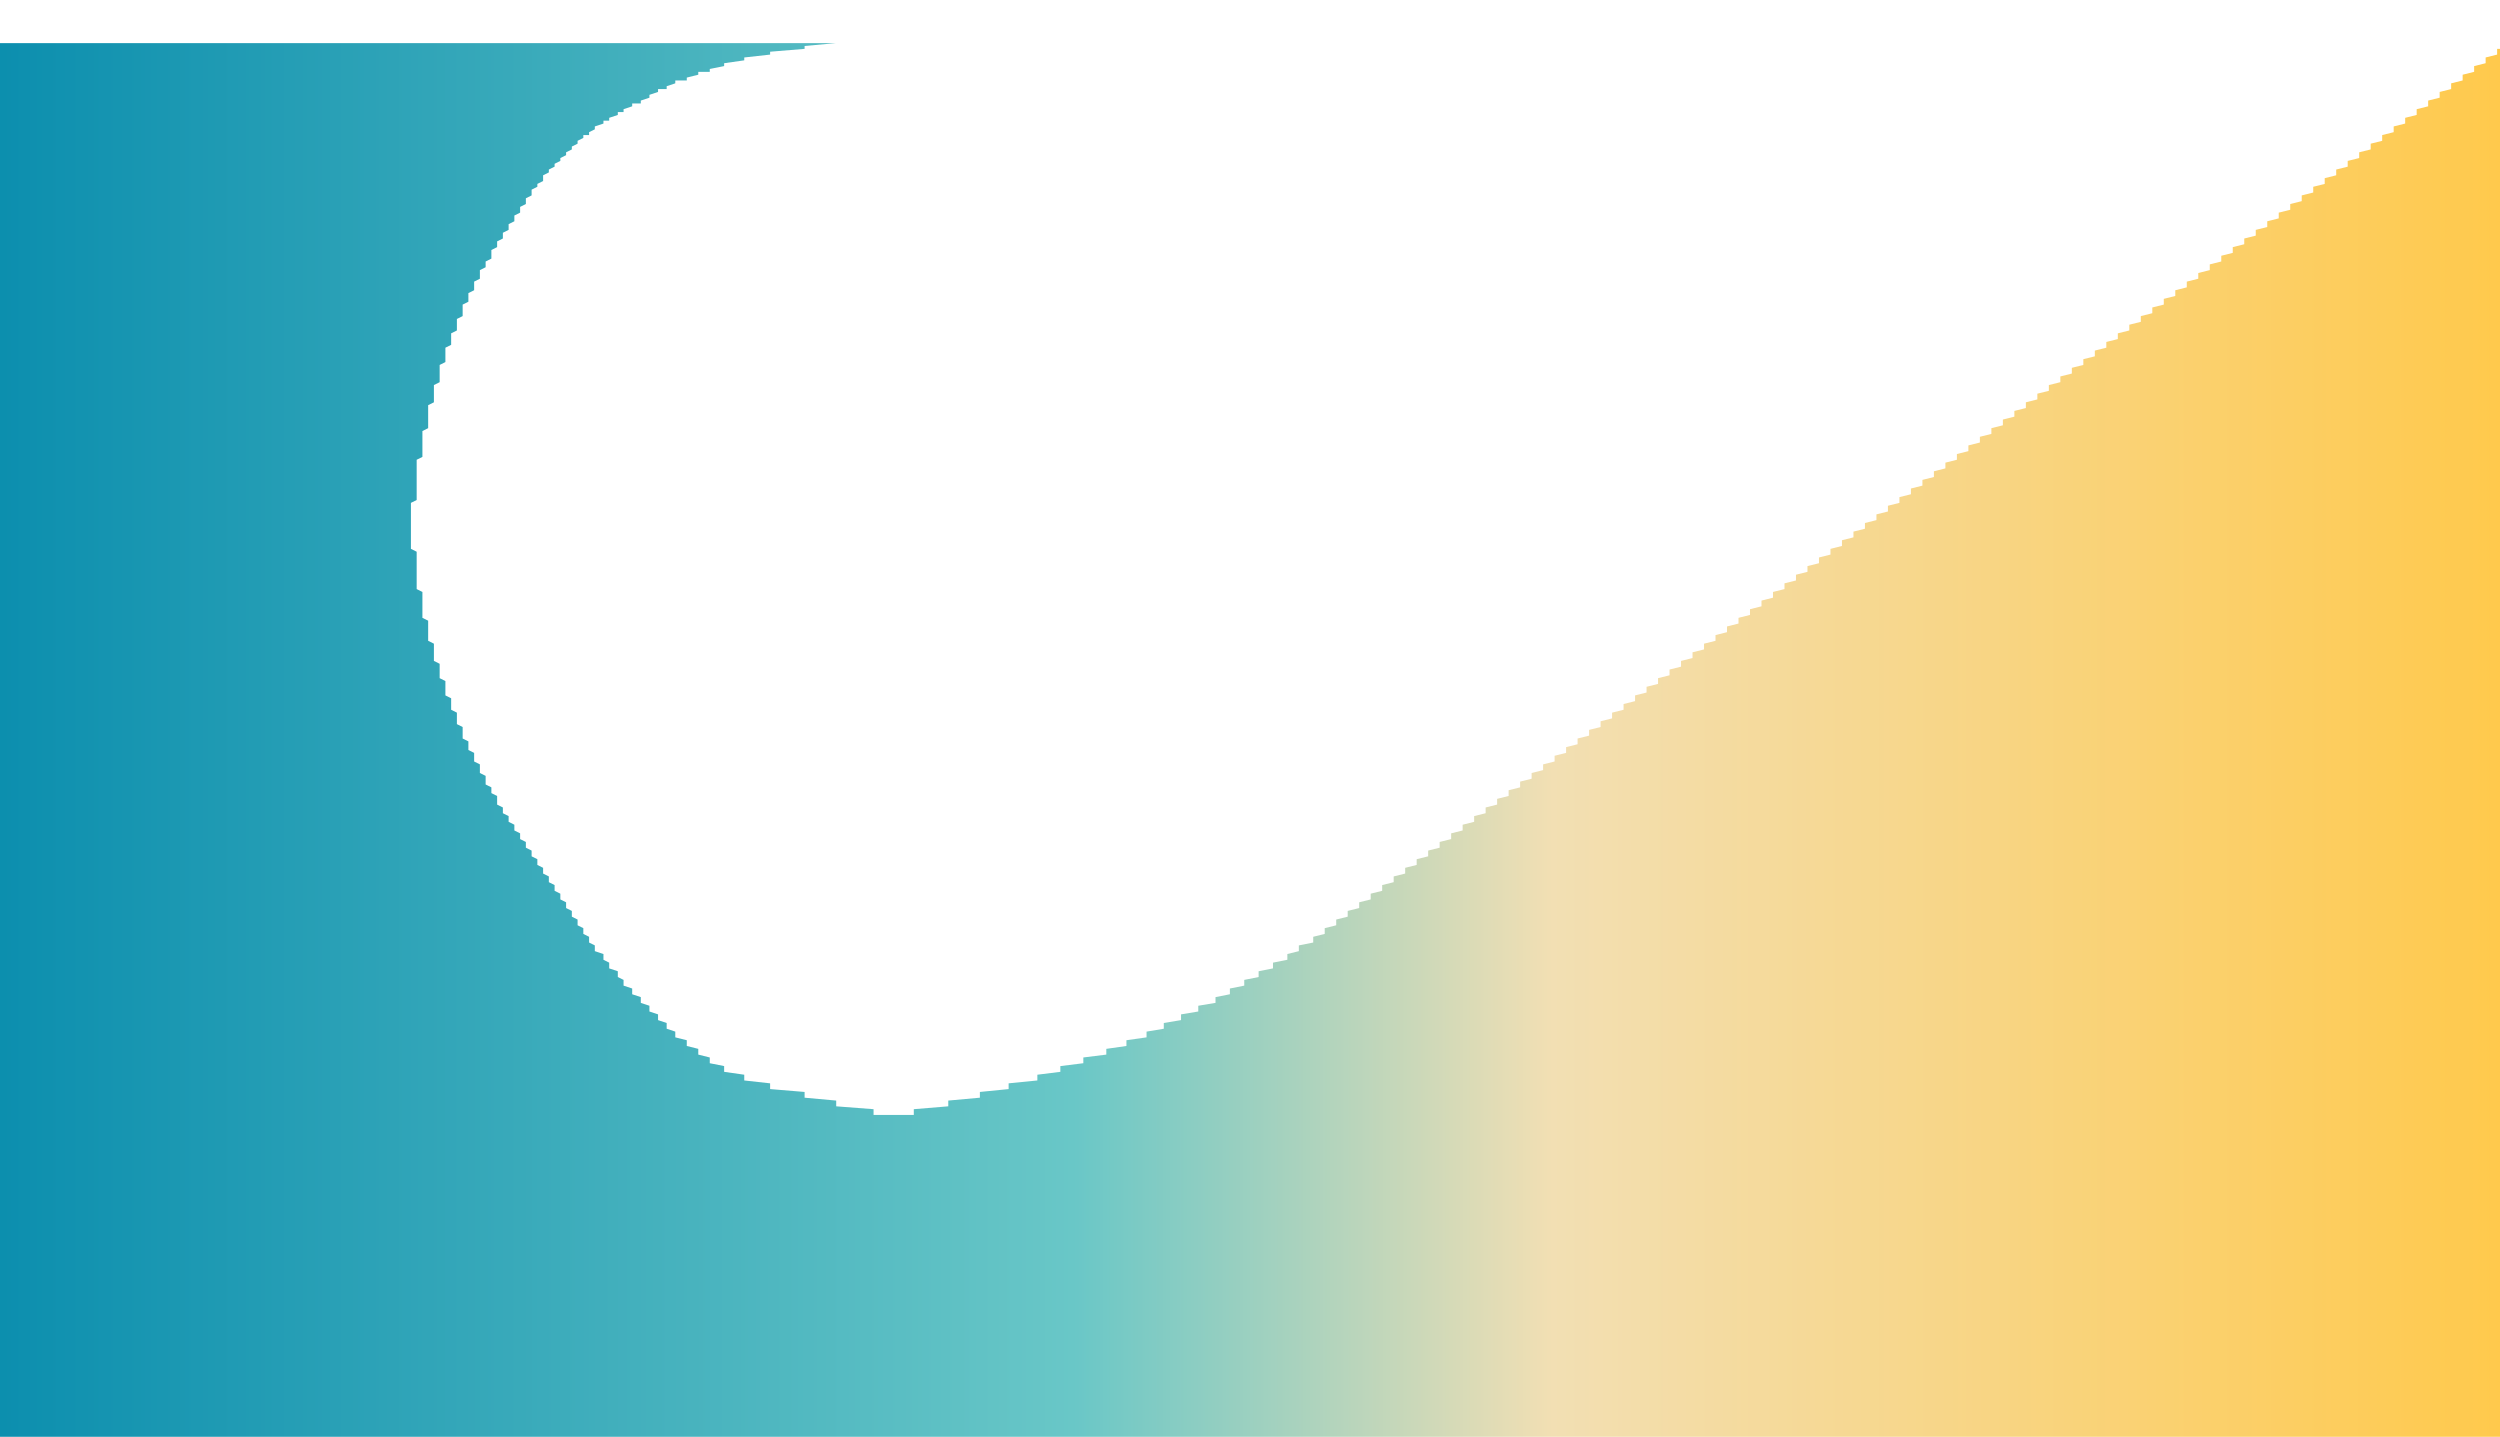
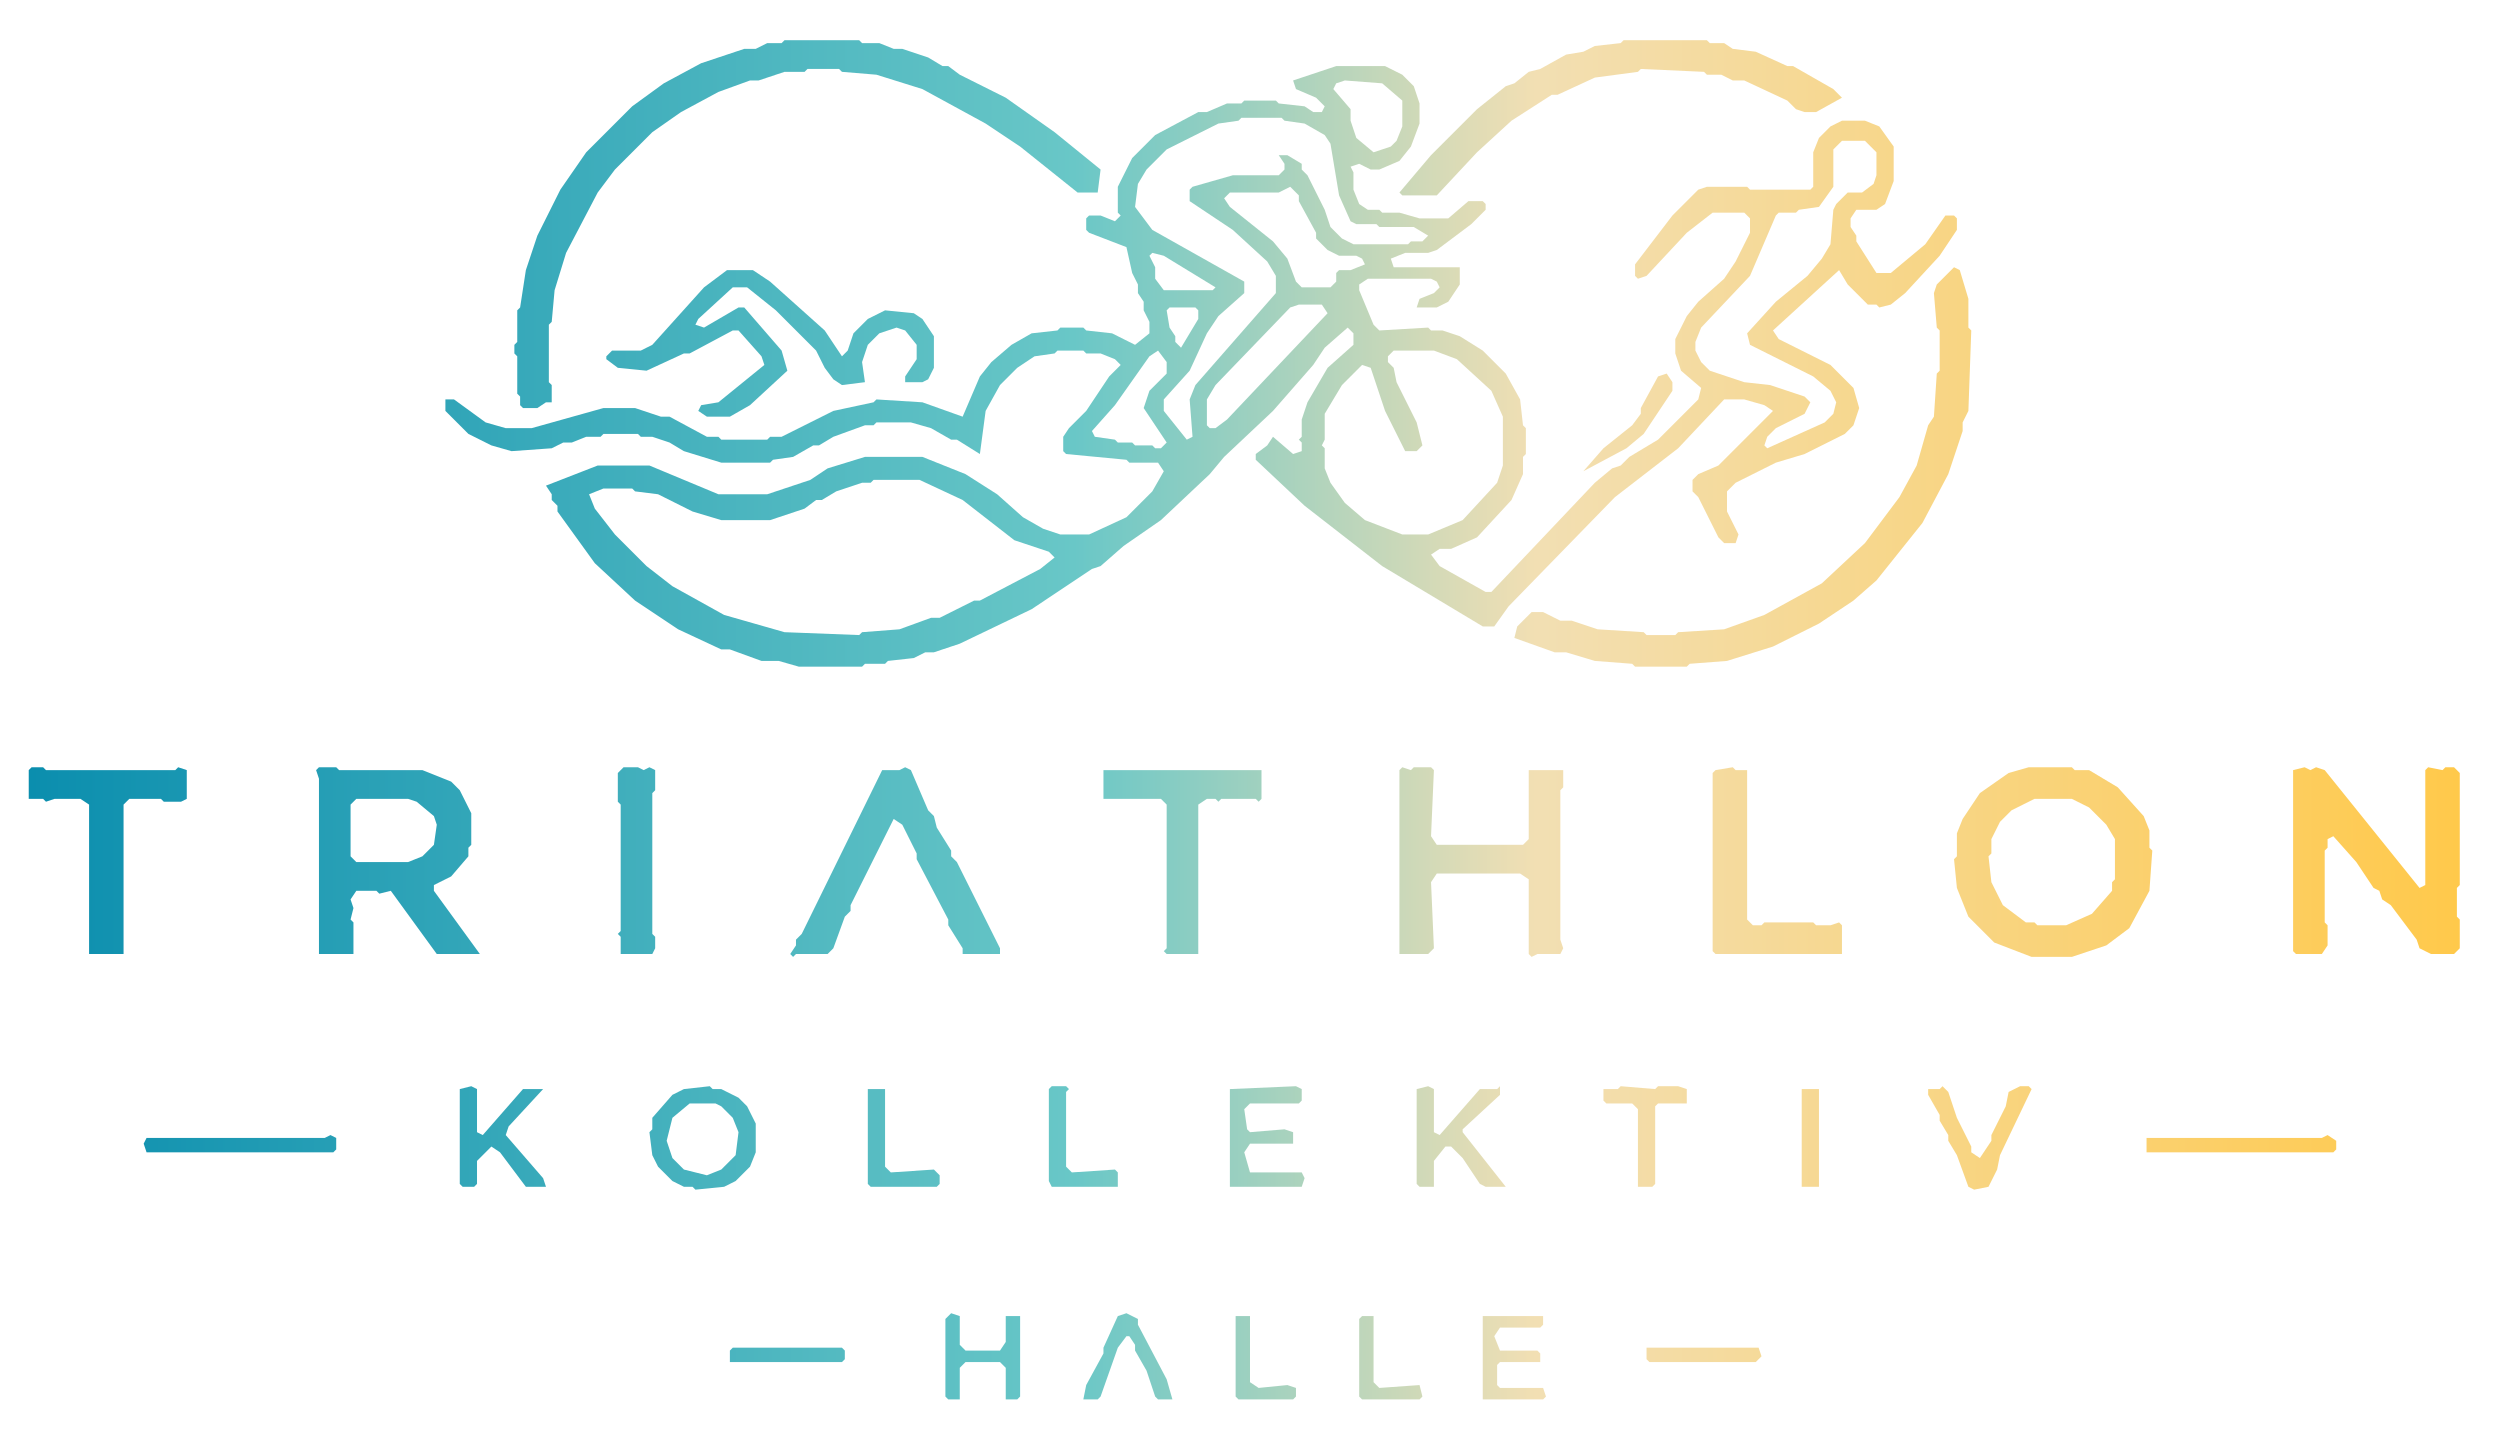
<svg xmlns="http://www.w3.org/2000/svg" viewBox="0 0 870 500" role="img" aria-label="Triathlon Kollektiv Halle">
  <defs>
    <linearGradient id="brandGradient" x1="0" y1="0" x2="1" y2="0">
      <stop offset="0%" stop-color="#0b8eae" />
      <stop offset="43%" stop-color="#69c7c7" />
      <stop offset="62%" stop-color="#f2dfb3" />
      <stop offset="100%" stop-color="#ffc94b" />
    </linearGradient>
  </defs>
-   <path d="M 291 15 L 280 16 L 280 17 L 268 18 L 268 19 L 259 20 L 259 21 L 252 22 L 252 23 L 247 24 L 247 25 L 243 25 L 243 26 L 239 27 L 239 28 L 235 28 L 235 29 L 232 30 L 232 31 L 229 31 L 229 32 L 226 33 L 226 34 L 223 35 L 223 36 L 220 36 L 220 37 L 217 38 L 217 39 L 215 39 L 215 40 L 212 41 L 212 42 L 210 42 L 210 43 L 207 44 L 207 45 L 205 46 L 205 47 L 203 47 L 203 48 L 201 49 L 201 50 L 199 51 L 199 52 L 197 53 L 197 54 L 195 55 L 195 56 L 193 57 L 193 58 L 191 59 L 191 60 L 189 61 L 189 63 L 187 64 L 187 65 L 185 66 L 185 68 L 183 69 L 183 71 L 181 72 L 181 74 L 179 75 L 179 77 L 177 78 L 177 80 L 175 81 L 175 83 L 173 84 L 173 86 L 171 87 L 171 90 L 169 91 L 169 93 L 167 94 L 167 97 L 165 98 L 165 101 L 163 102 L 163 105 L 161 106 L 161 110 L 159 111 L 159 115 L 157 116 L 157 120 L 155 121 L 155 126 L 153 127 L 153 133 L 151 134 L 151 140 L 149 141 L 149 149 L 147 150 L 147 159 L 145 160 L 145 174 L 143 175 L 143 191 L 145 192 L 145 205 L 147 206 L 147 215 L 149 216 L 149 223 L 151 224 L 151 230 L 153 231 L 153 236 L 155 237 L 155 242 L 157 243 L 157 247 L 159 248 L 159 252 L 161 253 L 161 257 L 163 258 L 163 261 L 165 262 L 165 265 L 167 266 L 167 269 L 169 270 L 169 273 L 171 274 L 171 276 L 173 277 L 173 280 L 175 281 L 175 283 L 177 284 L 177 286 L 179 287 L 179 289 L 181 290 L 181 292 L 183 293 L 183 295 L 185 296 L 185 298 L 187 299 L 187 301 L 189 302 L 189 304 L 191 305 L 191 307 L 193 308 L 193 310 L 195 311 L 195 313 L 197 314 L 197 316 L 199 317 L 199 319 L 201 320 L 201 322 L 203 323 L 203 325 L 205 326 L 205 328 L 207 329 L 207 331 L 210 332 L 210 334 L 212 335 L 212 337 L 215 338 L 215 340 L 217 341 L 217 343 L 220 344 L 220 346 L 223 347 L 223 349 L 226 350 L 226 352 L 229 353 L 229 355 L 232 356 L 232 358 L 235 359 L 235 361 L 239 362 L 239 364 L 243 365 L 243 367 L 247 368 L 247 370 L 252 371 L 252 373 L 259 374 L 259 376 L 268 377 L 268 379 L 280 380 L 280 382 L 291 383 L 291 385 L 304 386 L 304 388 L 318 388 L 318 386 L 330 385 L 330 383 L 341 382 L 341 380 L 351 379 L 351 377 L 361 376 L 361 374 L 369 373 L 369 371 L 377 370 L 377 368 L 385 367 L 385 365 L 392 364 L 392 362 L 399 361 L 399 359 L 405 358 L 405 356 L 411 355 L 411 353 L 417 352 L 417 350 L 423 349 L 423 347 L 428 346 L 428 344 L 433 343 L 433 341 L 438 340 L 438 338 L 443 337 L 443 335 L 448 334 L 448 332 L 452 331 L 452 329 L 457 328 L 457 326 L 461 325 L 461 323 L 465 322 L 465 320 L 469 319 L 469 317 L 473 316 L 473 314 L 477 313 L 477 311 L 481 310 L 481 308 L 485 307 L 485 305 L 489 304 L 489 302 L 493 301 L 493 299 L 497 298 L 497 296 L 501 295 L 501 293 L 505 292 L 505 290 L 509 289 L 509 287 L 513 286 L 513 284 L 517 283 L 517 281 L 521 280 L 521 278 L 525 277 L 525 275 L 529 274 L 529 272 L 533 271 L 533 269 L 537 268 L 537 266 L 541 265 L 541 263 L 545 262 L 545 260 L 549 259 L 549 257 L 553 256 L 553 254 L 557 253 L 557 251 L 561 250 L 561 248 L 565 247 L 565 245 L 569 244 L 569 242 L 573 241 L 573 239 L 577 238 L 577 236 L 581 235 L 581 233 L 585 232 L 585 230 L 589 229 L 589 227 L 593 226 L 593 224 L 597 223 L 597 221 L 601 220 L 601 218 L 605 217 L 605 215 L 609 214 L 609 212 L 613 211 L 613 209 L 617 208 L 617 206 L 621 205 L 621 203 L 625 202 L 625 200 L 629 199 L 629 197 L 633 196 L 633 194 L 637 193 L 637 191 L 641 190 L 641 188 L 645 187 L 645 185 L 649 184 L 649 182 L 653 181 L 653 179 L 657 178 L 657 176 L 661 175 L 661 173 L 665 172 L 665 170 L 669 169 L 669 167 L 673 166 L 673 164 L 677 163 L 677 161 L 681 160 L 681 158 L 685 157 L 685 155 L 689 154 L 689 152 L 693 151 L 693 149 L 697 148 L 697 146 L 701 145 L 701 143 L 705 142 L 705 140 L 709 139 L 709 137 L 713 136 L 713 134 L 717 133 L 717 131 L 721 130 L 721 128 L 725 127 L 725 125 L 729 124 L 729 122 L 733 121 L 733 119 L 737 118 L 737 116 L 741 115 L 741 113 L 745 112 L 745 110 L 749 109 L 749 107 L 753 106 L 753 104 L 757 103 L 757 101 L 761 100 L 761 98 L 765 97 L 765 95 L 769 94 L 769 92 L 773 91 L 773 89 L 777 88 L 777 86 L 781 85 L 781 83 L 785 82 L 785 80 L 789 79 L 789 77 L 793 76 L 793 74 L 797 73 L 797 71 L 801 70 L 801 68 L 805 67 L 805 65 L 809 64 L 809 62 L 813 61 L 813 59 L 817 58 L 817 56 L 821 55 L 821 53 L 825 52 L 825 50 L 829 49 L 829 47 L 833 46 L 833 44 L 837 43 L 837 41 L 841 40 L 841 38 L 845 37 L 845 35 L 849 34 L 849 32 L 853 31 L 853 29 L 857 28 L 857 26 L 861 25 L 861 23 L 865 22 L 865 20 L 869 19 L 869 17 L 870 17 L 870 500 L 0 500 L 0 15 Z" fill="url(#brandGradient)" fill-rule="evenodd" />
+   <path d="M 573 469 L 573 473 L 574 474 L 611 474 L 613 472 L 612 469 Z M 254 470 L 254 474 L 293 474 L 294 473 L 294 470 L 293 469 L 255 469 Z M 516 458 L 516 487 L 537 487 L 538 486 L 537 483 L 522 483 L 521 482 L 521 475 L 522 474 L 536 474 L 536 471 L 535 470 L 522 470 L 520 465 L 522 462 L 536 462 L 537 461 L 537 458 Z M 474 458 L 473 459 L 473 486 L 474 487 L 494 487 L 495 486 L 494 482 L 480 483 L 478 481 L 478 458 Z M 430 458 L 430 486 L 431 487 L 450 487 L 451 486 L 451 483 L 448 482 L 438 483 L 435 481 L 435 458 Z M 389 458 L 384 469 L 384 471 L 378 482 L 377 487 L 382 487 L 383 486 L 389 469 L 392 465 L 393 465 L 395 468 L 395 470 L 399 477 L 402 486 L 403 487 L 408 487 L 406 480 L 396 461 L 396 459 L 392 457 Z M 331 457 L 329 459 L 329 486 L 330 487 L 334 487 L 334 476 L 336 474 L 348 474 L 350 476 L 350 487 L 354 487 L 355 486 L 355 458 L 350 458 L 350 467 L 348 470 L 336 470 L 334 468 L 334 458 Z M 813 397 L 810 395 L 808 396 L 747 396 L 747 401 L 812 401 L 813 400 Z M 117 400 L 117 396 L 115 395 L 113 396 L 51 396 L 50 398 L 51 401 L 116 401 Z M 627 379 L 627 413 L 633 413 L 633 379 Z M 302 379 L 302 412 L 303 413 L 326 413 L 327 412 L 327 409 L 325 407 L 310 408 L 308 406 L 308 379 Z M 671 379 L 671 381 L 675 388 L 675 390 L 678 395 L 678 397 L 681 402 L 685 413 L 687 414 L 692 413 L 695 407 L 696 402 L 707 379 L 706 378 L 703 378 L 699 380 L 698 385 L 693 395 L 693 397 L 689 403 L 686 401 L 686 399 L 681 389 L 678 380 L 676 378 L 675 379 Z M 558 379 L 558 383 L 559 384 L 568 384 L 570 386 L 570 413 L 575 413 L 576 412 L 576 385 L 577 384 L 587 384 L 587 379 L 584 378 L 577 378 L 576 379 L 564 378 L 563 379 Z M 493 379 L 493 412 L 494 413 L 499 413 L 499 404 L 503 399 L 505 399 L 509 403 L 515 412 L 517 413 L 524 413 L 509 394 L 509 393 L 522 381 L 522 378 L 521 379 L 515 379 L 501 395 L 499 394 L 499 379 L 497 378 Z M 453 379 L 451 378 L 428 379 L 428 413 L 453 413 L 454 410 L 453 408 L 435 408 L 433 401 L 435 398 L 450 398 L 450 394 L 447 393 L 435 394 L 434 393 L 433 386 L 435 384 L 452 384 L 453 383 Z M 366 378 L 365 379 L 365 411 L 366 413 L 389 413 L 389 408 L 388 407 L 373 408 L 371 406 L 371 380 L 372 379 L 371 378 Z M 238 379 L 234 381 L 227 389 L 227 393 L 226 394 L 227 402 L 229 406 L 234 411 L 238 413 L 241 413 L 242 414 L 252 413 L 256 411 L 261 406 L 263 401 L 263 391 L 260 385 L 257 382 L 251 379 L 248 379 L 247 378 Z M 240 384 L 249 384 L 251 385 L 255 389 L 257 394 L 256 402 L 251 407 L 246 409 L 238 407 L 234 403 L 232 397 L 234 389 Z M 160 379 L 160 412 L 161 413 L 165 413 L 166 412 L 166 404 L 171 399 L 174 401 L 183 413 L 190 413 L 189 410 L 176 395 L 177 392 L 189 379 L 182 379 L 168 395 L 166 394 L 166 379 L 164 378 Z M 384 268 L 384 278 L 404 278 L 406 280 L 406 330 L 405 331 L 406 332 L 417 332 L 417 280 L 420 278 L 423 278 L 424 279 L 425 278 L 437 278 L 438 279 L 439 278 L 439 268 Z M 798 268 L 798 331 L 799 332 L 808 332 L 810 329 L 810 322 L 809 321 L 809 296 L 810 295 L 810 292 L 812 291 L 820 300 L 826 309 L 828 310 L 829 313 L 832 315 L 841 327 L 842 330 L 846 332 L 854 332 L 856 330 L 856 320 L 855 319 L 855 309 L 856 308 L 856 269 L 854 267 L 851 267 L 850 268 L 845 267 L 844 268 L 844 308 L 842 309 L 809 268 L 806 267 L 804 268 L 802 267 Z M 699 269 L 689 276 L 683 285 L 681 290 L 681 298 L 680 299 L 681 309 L 685 319 L 694 328 L 707 333 L 721 333 L 733 329 L 741 323 L 748 310 L 749 296 L 748 295 L 748 289 L 746 284 L 737 274 L 727 268 L 722 268 L 721 267 L 706 267 Z M 708 278 L 721 278 L 727 281 L 733 287 L 736 292 L 736 306 L 735 307 L 735 310 L 728 318 L 719 322 L 709 322 L 708 321 L 705 321 L 697 315 L 693 307 L 692 298 L 693 297 L 693 292 L 696 286 L 700 282 Z M 597 268 L 596 269 L 596 331 L 597 332 L 641 332 L 641 322 L 640 321 L 637 322 L 632 322 L 631 321 L 614 321 L 613 322 L 610 322 L 608 320 L 608 268 L 604 268 L 603 267 Z M 488 267 L 487 268 L 487 332 L 497 332 L 499 330 L 498 307 L 500 304 L 529 304 L 532 306 L 532 332 L 533 333 L 535 332 L 543 332 L 544 330 L 543 327 L 543 275 L 544 274 L 544 268 L 532 268 L 532 292 L 530 294 L 500 294 L 498 291 L 499 268 L 498 267 L 492 267 L 491 268 Z M 317 268 L 315 267 L 313 268 L 307 268 L 279 325 L 277 327 L 277 329 L 275 332 L 276 333 L 277 332 L 288 332 L 290 330 L 294 319 L 296 317 L 296 315 L 311 285 L 314 287 L 319 297 L 319 299 L 330 320 L 330 322 L 335 330 L 335 332 L 348 332 L 348 330 L 333 300 L 331 298 L 331 296 L 326 288 L 325 284 L 323 282 Z M 217 267 L 215 269 L 215 279 L 216 280 L 216 324 L 215 325 L 216 326 L 216 332 L 227 332 L 228 330 L 228 326 L 227 325 L 227 276 L 228 275 L 228 268 L 226 267 L 224 268 L 222 267 Z M 111 267 L 110 268 L 111 271 L 111 332 L 123 332 L 123 321 L 122 320 L 123 316 L 122 313 L 124 310 L 131 310 L 132 311 L 136 310 L 152 332 L 167 332 L 151 310 L 151 308 L 157 305 L 163 298 L 163 295 L 164 294 L 164 283 L 160 275 L 157 272 L 147 268 L 118 268 L 117 267 Z M 122 280 L 124 278 L 142 278 L 145 279 L 151 284 L 152 287 L 151 294 L 147 298 L 142 300 L 124 300 L 122 298 Z M 11 267 L 10 268 L 10 278 L 15 278 L 16 279 L 19 278 L 28 278 L 31 280 L 31 332 L 43 332 L 43 280 L 45 278 L 56 278 L 57 279 L 63 279 L 65 278 L 65 268 L 62 267 L 61 268 L 16 268 L 15 267 Z M 580 130 L 577 131 L 571 142 L 571 144 L 568 148 L 558 156 L 551 164 L 566 156 L 572 151 L 582 136 L 582 133 Z M 211 124 L 211 125 L 215 128 L 225 129 L 238 123 L 240 123 L 255 115 L 257 115 L 265 124 L 266 127 L 250 140 L 244 141 L 243 143 L 246 145 L 254 145 L 261 141 L 274 129 L 272 122 L 259 107 L 257 107 L 245 114 L 242 113 L 243 111 L 255 100 L 260 100 L 270 108 L 284 122 L 287 128 L 290 132 L 293 134 L 301 133 L 300 126 L 302 120 L 306 116 L 312 114 L 315 115 L 319 120 L 319 125 L 315 131 L 315 133 L 321 133 L 323 132 L 325 128 L 325 117 L 321 111 L 318 109 L 308 108 L 302 111 L 297 116 L 295 122 L 293 124 L 287 115 L 268 98 L 262 94 L 253 94 L 245 100 L 227 120 L 223 122 L 213 122 Z M 682 94 L 680 93 L 674 99 L 673 102 L 674 114 L 675 115 L 675 129 L 674 130 L 673 145 L 671 148 L 667 162 L 661 173 L 649 189 L 634 203 L 614 214 L 600 219 L 584 220 L 583 221 L 573 221 L 572 220 L 556 219 L 547 216 L 543 216 L 537 213 L 533 213 L 528 218 L 527 222 L 541 227 L 545 227 L 555 230 L 568 231 L 569 232 L 587 232 L 588 231 L 601 230 L 617 225 L 633 217 L 645 209 L 653 202 L 669 182 L 678 165 L 683 150 L 683 147 L 685 143 L 686 115 L 685 114 L 685 104 Z M 681 76 L 680 75 L 677 75 L 670 85 L 658 95 L 653 95 L 646 84 L 646 82 L 644 79 L 644 76 L 646 73 L 653 73 L 656 71 L 659 63 L 659 51 L 654 44 L 649 42 L 641 42 L 637 44 L 633 48 L 631 53 L 631 65 L 630 66 L 609 66 L 608 65 L 594 65 L 591 66 L 582 75 L 569 92 L 569 96 L 570 97 L 573 96 L 587 81 L 596 74 L 607 74 L 609 76 L 609 81 L 604 91 L 600 97 L 591 105 L 587 110 L 583 118 L 583 123 L 585 129 L 592 135 L 591 139 L 577 153 L 567 159 L 564 162 L 561 163 L 555 168 L 519 206 L 517 206 L 501 197 L 498 193 L 501 191 L 505 191 L 514 187 L 526 174 L 530 165 L 530 159 L 531 158 L 531 149 L 530 148 L 529 139 L 524 130 L 516 122 L 508 117 L 502 115 L 498 115 L 497 114 L 480 115 L 478 113 L 473 101 L 473 99 L 476 97 L 498 97 L 500 98 L 501 100 L 499 102 L 494 104 L 493 107 L 500 107 L 504 105 L 508 99 L 508 93 L 485 93 L 484 90 L 489 88 L 497 88 L 500 87 L 512 78 L 517 73 L 517 71 L 516 70 L 511 70 L 504 76 L 494 76 L 487 74 L 481 74 L 480 73 L 476 73 L 473 71 L 471 66 L 471 60 L 470 58 L 473 57 L 477 59 L 480 59 L 487 56 L 491 51 L 494 43 L 494 36 L 492 30 L 488 26 L 482 23 L 465 23 L 450 28 L 451 31 L 458 34 L 461 37 L 460 39 L 457 39 L 454 37 L 445 36 L 444 35 L 433 35 L 432 36 L 427 36 L 420 39 L 417 39 L 402 47 L 394 55 L 389 65 L 389 74 L 390 75 L 388 77 L 383 75 L 379 75 L 378 76 L 378 80 L 379 81 L 392 86 L 394 95 L 396 99 L 396 102 L 398 105 L 398 108 L 400 112 L 400 116 L 395 120 L 387 116 L 378 115 L 377 114 L 369 114 L 368 115 L 359 116 L 352 120 L 345 126 L 341 131 L 335 145 L 321 140 L 305 139 L 304 140 L 290 143 L 272 152 L 268 152 L 267 153 L 251 153 L 250 152 L 246 152 L 233 145 L 230 145 L 221 142 L 210 142 L 185 149 L 176 149 L 169 147 L 158 139 L 155 139 L 155 143 L 163 151 L 171 155 L 178 157 L 192 156 L 196 154 L 199 154 L 204 152 L 209 152 L 210 151 L 222 151 L 223 152 L 227 152 L 233 154 L 238 157 L 251 161 L 268 161 L 269 160 L 276 159 L 283 155 L 285 155 L 290 152 L 301 148 L 304 148 L 305 147 L 317 147 L 324 149 L 331 153 L 333 153 L 341 158 L 343 143 L 348 134 L 354 128 L 360 124 L 367 123 L 368 122 L 377 122 L 378 123 L 383 123 L 388 125 L 390 127 L 386 131 L 378 143 L 372 149 L 370 152 L 370 157 L 371 158 L 392 160 L 393 161 L 403 161 L 405 164 L 401 171 L 392 180 L 379 186 L 369 186 L 363 184 L 356 180 L 347 172 L 336 165 L 321 159 L 301 159 L 288 163 L 282 167 L 267 172 L 250 172 L 226 162 L 208 162 L 190 169 L 192 172 L 192 174 L 194 176 L 194 178 L 207 196 L 221 209 L 236 219 L 251 226 L 254 226 L 265 230 L 271 230 L 278 232 L 300 232 L 301 231 L 308 231 L 309 230 L 318 229 L 322 227 L 325 227 L 334 224 L 359 212 L 380 198 L 383 197 L 391 190 L 404 181 L 421 165 L 426 159 L 443 143 L 457 127 L 461 121 L 469 114 L 471 116 L 471 120 L 462 128 L 455 140 L 453 146 L 453 152 L 452 153 L 453 154 L 453 157 L 450 158 L 443 152 L 441 155 L 437 158 L 437 160 L 454 176 L 481 197 L 516 218 L 520 218 L 525 211 L 562 173 L 584 156 L 600 139 L 607 139 L 614 141 L 617 143 L 598 162 L 591 165 L 589 167 L 589 171 L 591 173 L 598 187 L 600 189 L 604 189 L 605 186 L 601 178 L 601 171 L 604 168 L 618 161 L 628 158 L 642 151 L 645 148 L 647 142 L 645 135 L 637 127 L 619 118 L 617 115 L 640 94 L 643 99 L 650 106 L 653 106 L 654 107 L 658 106 L 663 102 L 675 89 L 681 80 Z M 367 194 L 362 198 L 341 209 L 339 209 L 327 215 L 324 215 L 313 219 L 300 220 L 299 221 L 273 220 L 252 214 L 234 204 L 225 197 L 214 186 L 207 177 L 205 172 L 210 170 L 220 170 L 221 171 L 229 172 L 241 178 L 251 181 L 268 181 L 280 177 L 284 174 L 286 174 L 291 171 L 300 168 L 303 168 L 304 167 L 320 167 L 335 174 L 353 188 L 365 192 Z M 485 122 L 499 122 L 507 125 L 519 136 L 523 145 L 523 162 L 521 168 L 509 181 L 497 186 L 488 186 L 475 181 L 468 175 L 463 168 L 461 163 L 461 156 L 460 155 L 461 153 L 461 144 L 467 134 L 474 127 L 477 128 L 482 143 L 489 157 L 493 157 L 495 155 L 493 147 L 486 133 L 485 128 L 483 126 L 483 124 Z M 403 122 L 406 126 L 406 130 L 400 136 L 398 142 L 406 154 L 404 156 L 402 156 L 401 155 L 395 155 L 394 154 L 389 154 L 388 153 L 381 152 L 380 150 L 388 141 L 400 124 Z M 416 107 L 417 108 L 417 111 L 411 121 L 409 119 L 409 117 L 407 114 L 406 108 L 407 107 Z M 460 106 L 462 109 L 427 146 L 423 149 L 421 149 L 420 148 L 420 139 L 423 134 L 449 107 L 452 106 Z M 400 89 L 401 88 L 405 89 L 423 100 L 422 101 L 405 101 L 402 97 L 402 93 Z M 426 69 L 428 67 L 445 67 L 449 65 L 452 68 L 452 70 L 458 81 L 458 83 L 462 87 L 466 89 L 472 89 L 474 90 L 475 92 L 470 94 L 466 94 L 465 95 L 465 98 L 463 100 L 453 100 L 451 98 L 448 90 L 443 84 L 428 72 Z M 649 49 L 653 53 L 653 61 L 652 64 L 648 67 L 643 67 L 639 71 L 638 73 L 637 85 L 634 90 L 629 96 L 618 105 L 608 116 L 609 120 L 631 131 L 637 136 L 639 140 L 638 144 L 635 147 L 615 156 L 614 155 L 615 152 L 618 149 L 628 144 L 630 140 L 628 138 L 616 134 L 607 133 L 595 129 L 592 126 L 590 122 L 590 119 L 592 114 L 609 96 L 618 75 L 619 74 L 625 74 L 626 73 L 633 72 L 638 65 L 638 52 L 641 49 Z M 454 43 L 461 47 L 463 50 L 466 68 L 470 77 L 472 78 L 479 78 L 480 79 L 492 79 L 497 82 L 495 84 L 491 84 L 490 85 L 471 85 L 467 83 L 463 79 L 461 73 L 455 61 L 453 59 L 453 57 L 448 54 L 445 54 L 447 57 L 447 59 L 445 61 L 429 61 L 415 65 L 414 66 L 414 70 L 429 80 L 441 91 L 444 96 L 444 102 L 416 134 L 414 139 L 415 152 L 413 153 L 405 143 L 405 139 L 414 129 L 420 116 L 424 110 L 433 102 L 433 98 L 401 80 L 395 72 L 396 64 L 399 59 L 406 52 L 424 43 L 431 42 L 432 41 L 446 41 L 447 42 Z M 465 29 L 468 28 L 481 29 L 488 35 L 488 44 L 486 49 L 484 51 L 478 53 L 472 48 L 470 42 L 470 38 L 464 31 Z M 641 34 L 638 31 L 624 23 L 622 23 L 611 18 L 603 17 L 600 15 L 595 15 L 594 14 L 565 14 L 564 15 L 555 16 L 551 18 L 545 19 L 536 24 L 532 25 L 527 29 L 524 30 L 514 38 L 498 54 L 487 67 L 488 68 L 500 68 L 514 53 L 526 42 L 540 33 L 542 33 L 555 27 L 570 25 L 571 24 L 593 25 L 594 26 L 599 26 L 603 28 L 607 28 L 622 35 L 625 38 L 628 39 L 632 39 Z M 383 59 L 367 46 L 350 34 L 334 26 L 330 23 L 328 23 L 323 20 L 314 17 L 311 17 L 306 15 L 300 15 L 299 14 L 273 14 L 272 15 L 267 15 L 263 17 L 259 17 L 244 22 L 231 29 L 220 37 L 204 53 L 195 66 L 187 82 L 183 94 L 181 107 L 180 108 L 180 119 L 179 120 L 179 123 L 180 124 L 180 137 L 181 138 L 181 141 L 182 142 L 187 142 L 190 140 L 192 140 L 192 134 L 191 133 L 191 113 L 192 112 L 193 101 L 197 88 L 208 67 L 214 59 L 227 46 L 237 39 L 250 32 L 261 28 L 264 28 L 273 25 L 280 25 L 281 24 L 292 24 L 293 25 L 305 26 L 321 31 L 343 43 L 355 51 L 375 67 L 382 67 Z " fill="url(#brandGradient)" fill-rule="evenodd" />
</svg>
